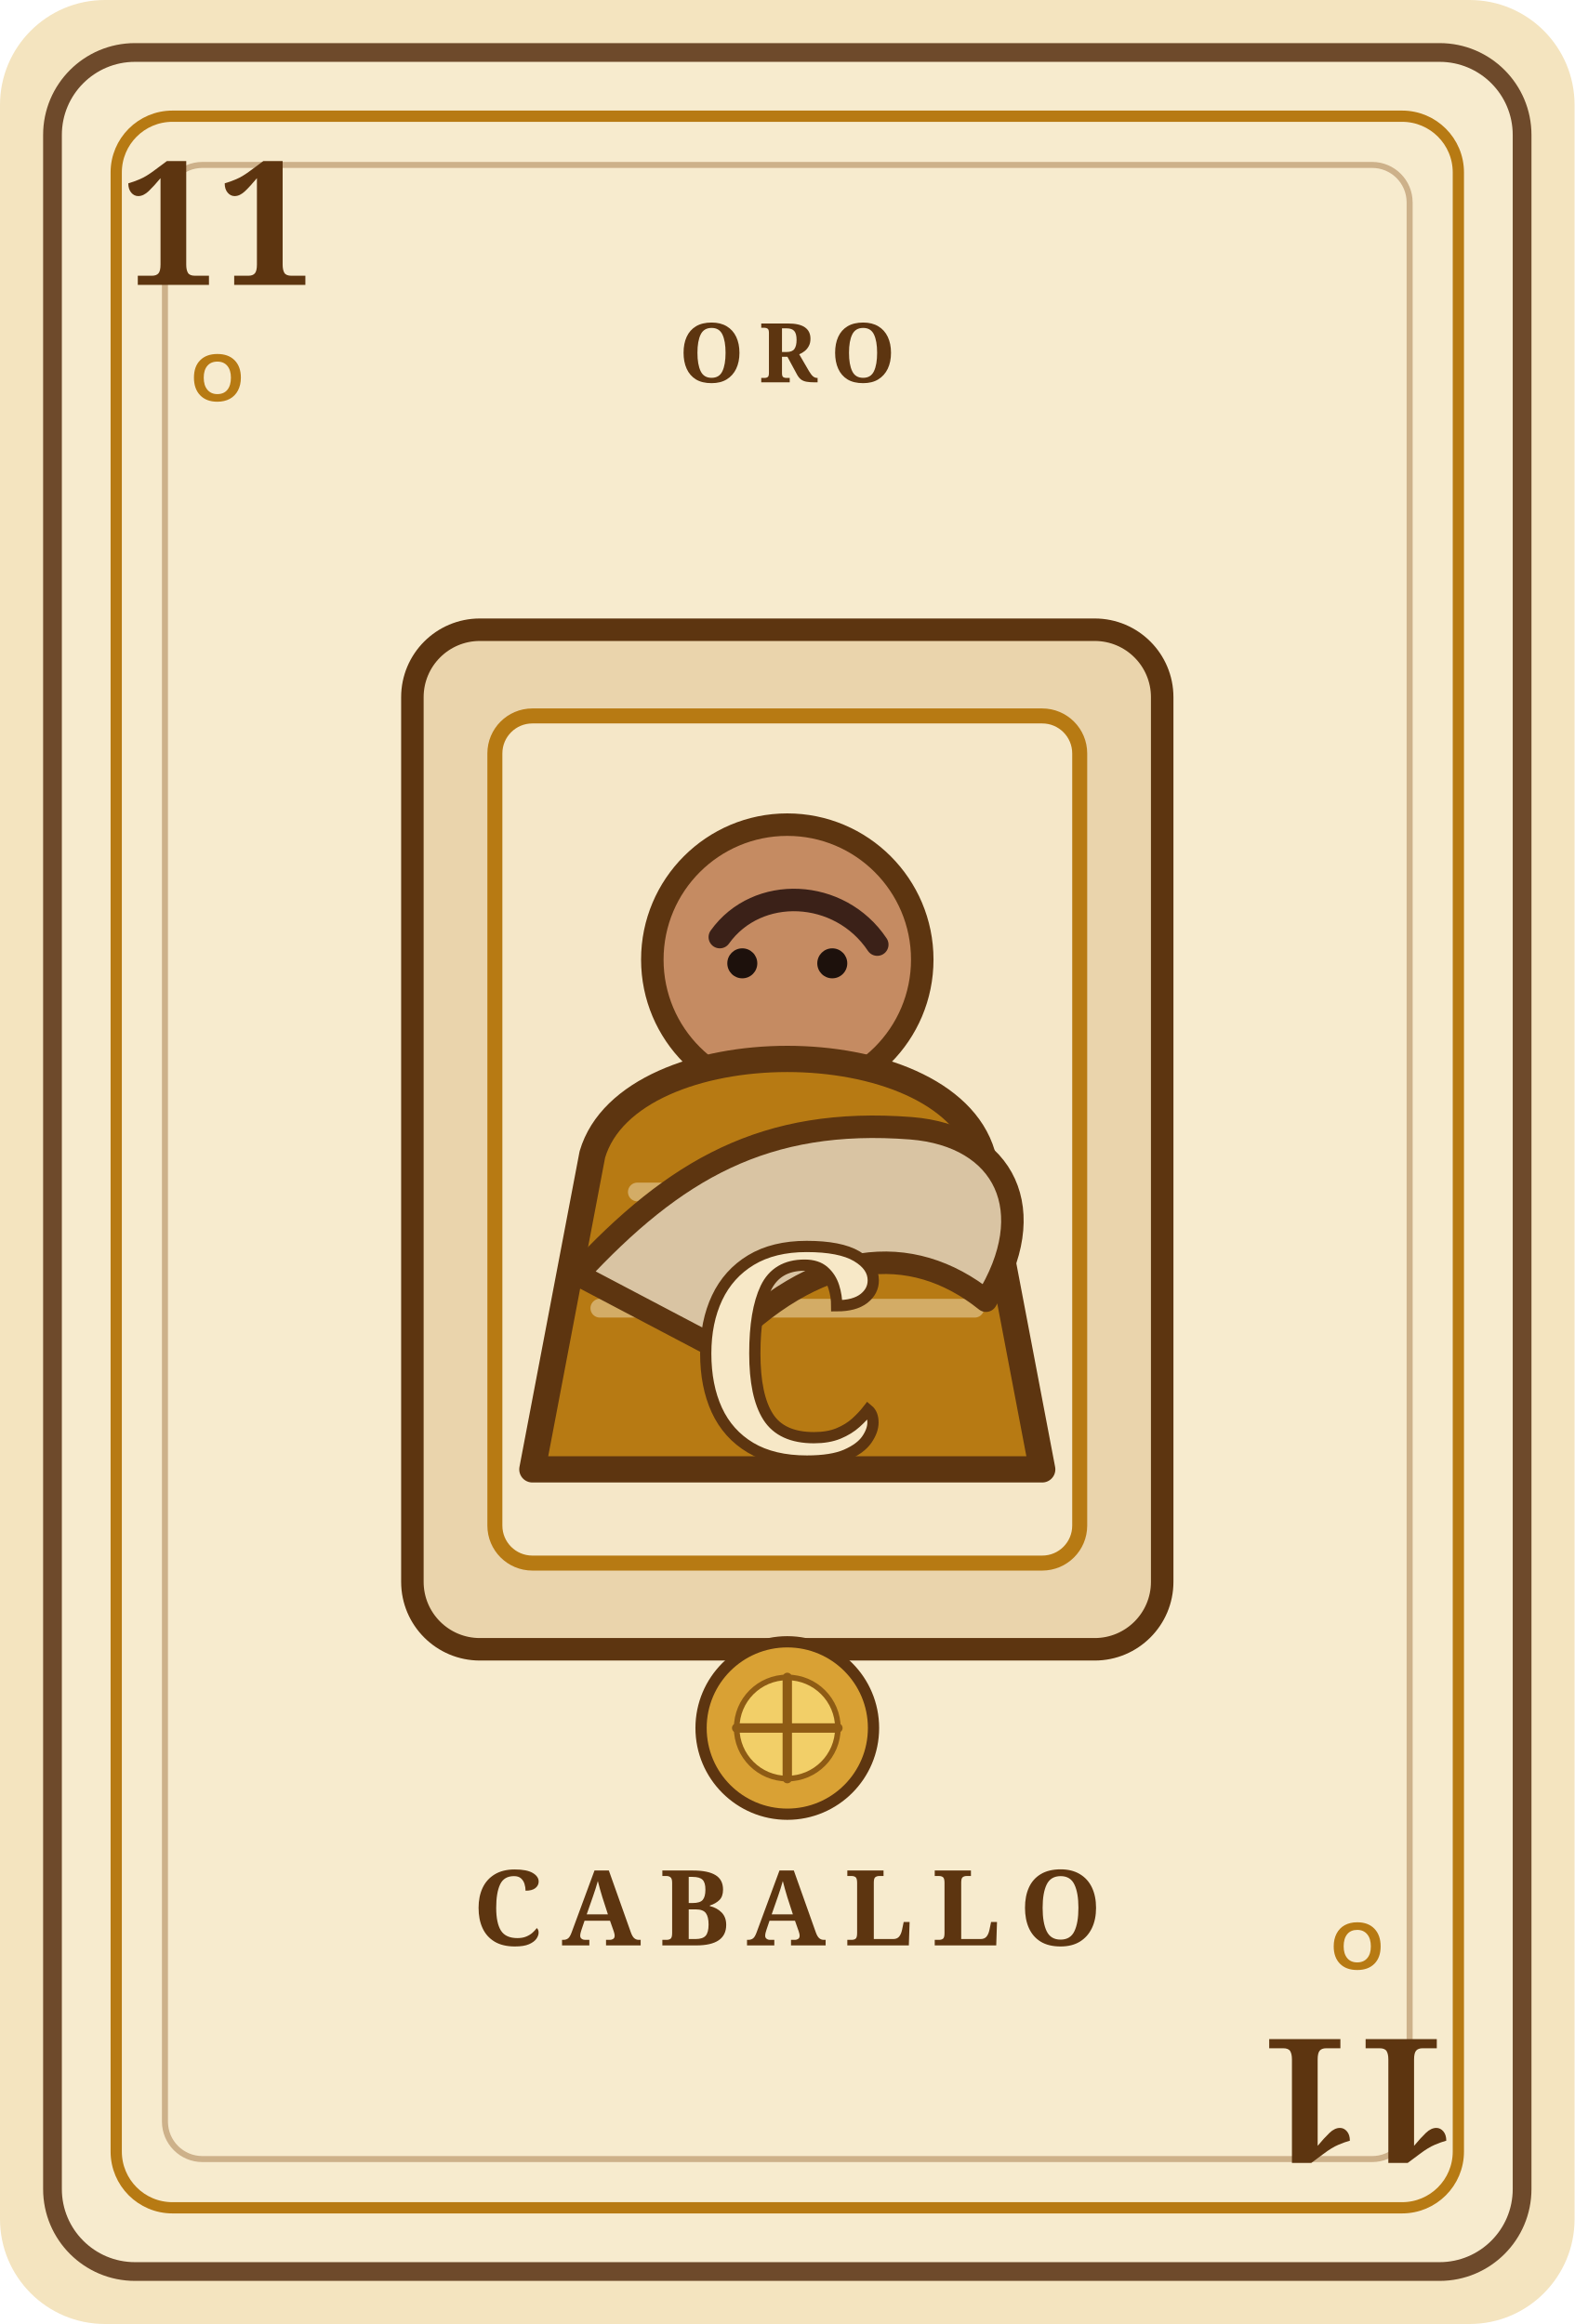
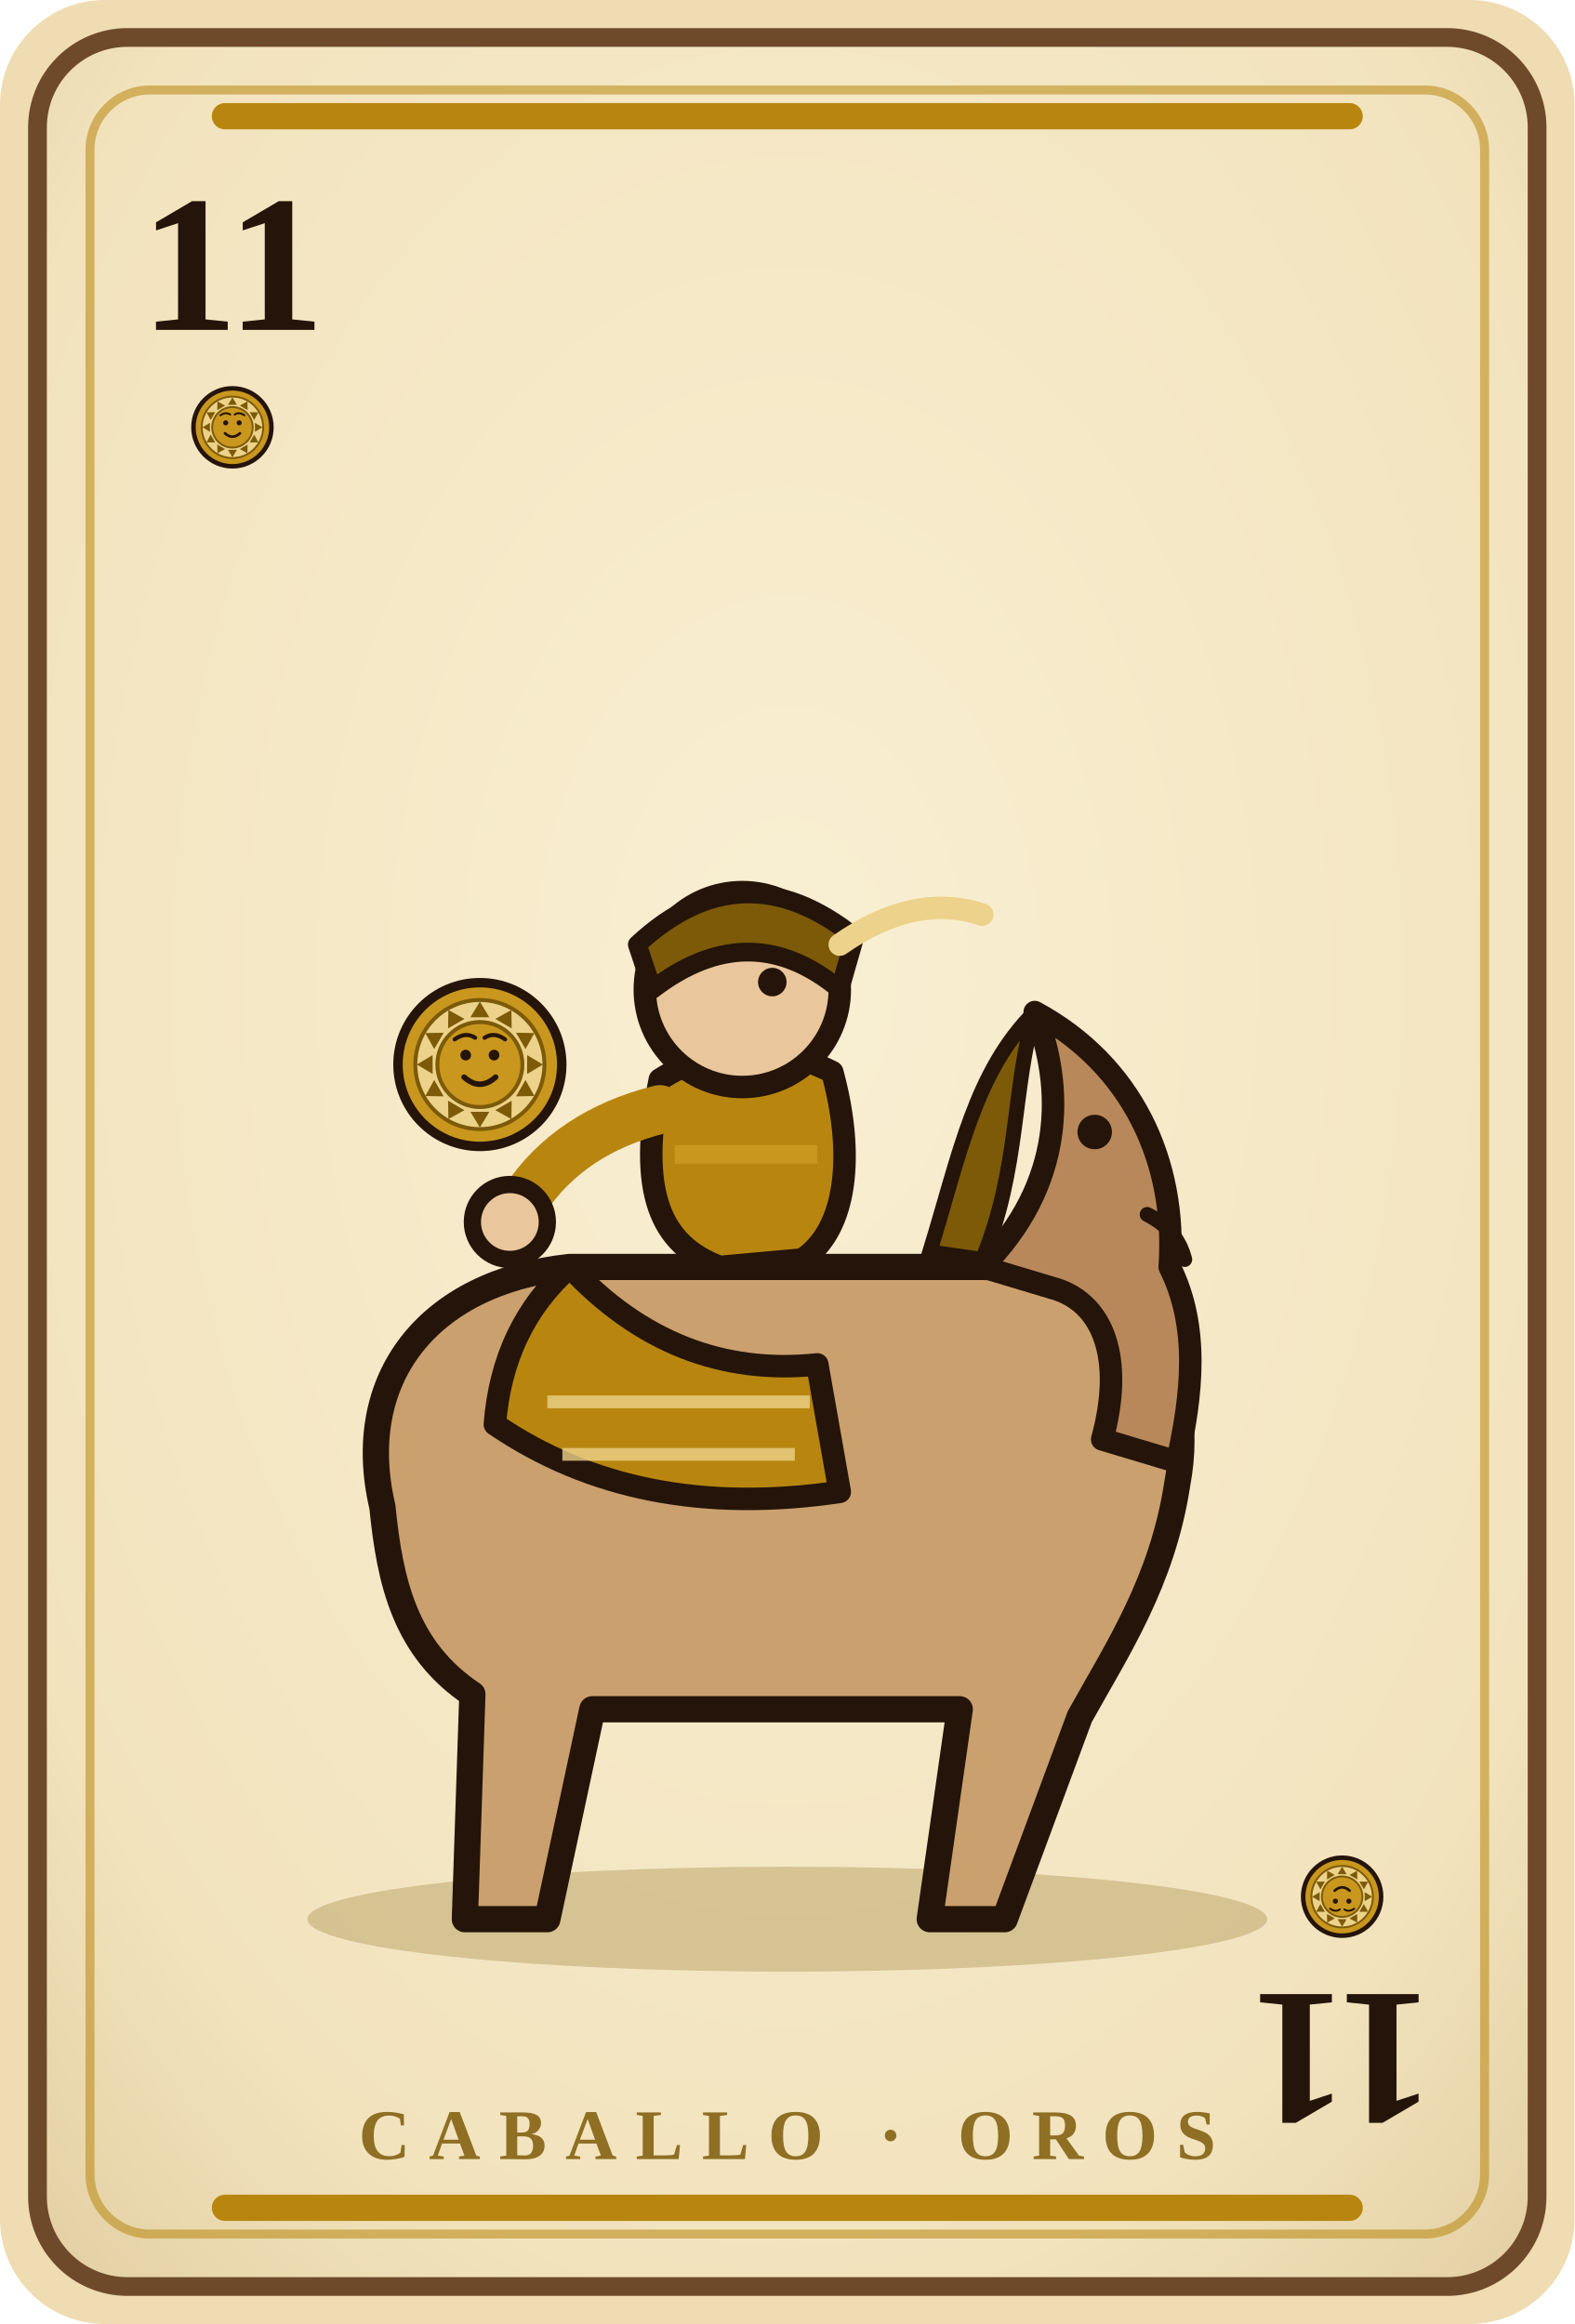
- <svg xmlns="http://www.w3.org/2000/svg" width="420" height="620" viewBox="0 0 420 620" role="img" aria-label="11 de ORO">
-   <rect width="420" height="620" rx="28" fill="#f4e4bf" />
-   <rect x="14" y="14" width="392" height="592" rx="22" fill="#f7ebce" stroke="#6e4a2b" stroke-width="5" />
-   <rect x="31" y="31" width="358" height="558" rx="15" fill="none" stroke="#b77a13" stroke-width="3" />
-   <rect x="44" y="44" width="332" height="532" rx="10" fill="none" stroke="#9f7040" stroke-width="1.6" opacity="0.48" />
-   <g transform="translate(58 76) rotate(0)">
-     <text x="0" y="0" text-anchor="middle" font-family="Georgia, serif" font-size="46" font-weight="800" fill="#5d3510">11</text>
-     <text x="0" y="31" text-anchor="middle" font-family="Arial, sans-serif" font-size="18" font-weight="900" fill="#b77a13">O</text>
-   </g>
-   <g transform="translate(362 544) rotate(180)">
-     <text x="0" y="0" text-anchor="middle" font-family="Georgia, serif" font-size="46" font-weight="800" fill="#5d3510">11</text>
-     <text x="0" y="31" text-anchor="middle" font-family="Arial, sans-serif" font-size="18" font-weight="900" fill="#b77a13">O</text>
-   </g>
-   <text x="210" y="102" text-anchor="middle" font-family="Georgia, serif" font-size="22" font-weight="700" letter-spacing="4" fill="#5d3510">ORO</text>
-   <g>
-     <g transform="translate(210 304)">
-       <rect x="-100" y="-136" width="200" height="272" rx="18" fill="#ead4ac" stroke="#5d3510" stroke-width="6" />
-       <rect x="-78" y="-113" width="156" height="226" rx="10" fill="#f5e7c8" stroke="#b77a13" stroke-width="4" />
-       <circle cx="0" cy="-48" r="36" fill="#c58b62" stroke="#5d3510" stroke-width="6" />
-       <path d="M-18-54C-8-68 14-67 24-52" fill="none" stroke="#3b2118" stroke-width="6" stroke-linecap="round" />
-       <circle cx="-12" cy="-47" r="4" fill="#1d110c" />
-       <circle cx="12" cy="-47" r="4" fill="#1d110c" />
-       <path d="M-52 4C-42-30 42-30 52 4L68 88H-68Z" fill="#b77a13" stroke="#5d3510" stroke-width="7" stroke-linejoin="round" />
-       <path d="M-40 14H40M-50 45H50" stroke="#f5e7c8" stroke-width="5" stroke-linecap="round" opacity="0.46" />
-       <path d="M-56 36C-30 8-6-6 33-3C58-1 68 19 53 43C33 27 8 29-18 56Z" fill="#d9c4a3" stroke="#5d3510" stroke-width="6" stroke-linejoin="round" />
-       <text x="0" y="85" text-anchor="middle" font-family="Georgia, serif" font-size="78" font-weight="800" fill="#f7e8c7" stroke="#5d3510" stroke-width="3">C</text>
-       <g transform="translate(0 157) rotate(0) scale(0.5)">
-         <circle cx="0" cy="0" r="46" fill="#d9a134" stroke="#5d3510" stroke-width="6" />
-         <circle cx="0" cy="0" r="27" fill="#f2cf68" stroke="#8e5b14" stroke-width="3" />
-         <path d="M-27 0H27M0-27V27" stroke="#8e5b14" stroke-width="5" stroke-linecap="round" />
-       </g>
+ <svg xmlns="http://www.w3.org/2000/svg" width="420" height="620" viewBox="0 0 420 620" role="img" aria-label="11 de OROS">
+   <defs>
+     <radialGradient id="paper" cx="50%" cy="42%" r="75%">
+       <stop offset="0%" stop-color="#f9efd3" />
+       <stop offset="78%" stop-color="#f2e3bd" />
+       <stop offset="100%" stop-color="#e4d0a4" />
+     </radialGradient>
+   </defs>
+   <rect width="420" height="620" rx="28" fill="#efdcb2" />
+   <rect x="10" y="10" width="400" height="600" rx="24" fill="url(#paper)" stroke="#6e4a2b" stroke-width="5" />
+   <rect x="24" y="24" width="372" height="572" rx="16" fill="none" stroke="#b8860f" stroke-width="2.4" opacity="0.55" />
+   <path d="M60,31 H360 M60,589 H360" stroke="#b8860f" stroke-width="7" stroke-linecap="round" />
+   <g transform="translate(62 88) rotate(0)">
+     <text x="0" y="0" text-anchor="middle" font-family="Georgia, 'Times New Roman', serif" font-size="52" font-weight="700" fill="#241409">11</text>
+     <g transform="translate(0 26) rotate(0) scale(0.2)">
+       <circle r="52" fill="#c9971d" stroke="#241409" stroke-width="6" />
+       <circle r="41" fill="#ecd28a" stroke="#7c5a08" stroke-width="2.5" />
+       <path d="M0,-40 L6,-30 L-6,-30 Z" fill="#7c5a08" transform="rotate(0)" />
+       <path d="M0,-40 L6,-30 L-6,-30 Z" fill="#7c5a08" transform="rotate(30)" />
+       <path d="M0,-40 L6,-30 L-6,-30 Z" fill="#7c5a08" transform="rotate(60)" />
+       <path d="M0,-40 L6,-30 L-6,-30 Z" fill="#7c5a08" transform="rotate(90)" />
+       <path d="M0,-40 L6,-30 L-6,-30 Z" fill="#7c5a08" transform="rotate(120)" />
+       <path d="M0,-40 L6,-30 L-6,-30 Z" fill="#7c5a08" transform="rotate(150)" />
+       <path d="M0,-40 L6,-30 L-6,-30 Z" fill="#7c5a08" transform="rotate(180)" />
+       <path d="M0,-40 L6,-30 L-6,-30 Z" fill="#7c5a08" transform="rotate(210)" />
+       <path d="M0,-40 L6,-30 L-6,-30 Z" fill="#7c5a08" transform="rotate(240)" />
+       <path d="M0,-40 L6,-30 L-6,-30 Z" fill="#7c5a08" transform="rotate(270)" />
+       <path d="M0,-40 L6,-30 L-6,-30 Z" fill="#7c5a08" transform="rotate(300)" />
+       <path d="M0,-40 L6,-30 L-6,-30 Z" fill="#7c5a08" transform="rotate(330)" />
+       <circle r="27" fill="#c9971d" stroke="#7c5a08" stroke-width="2.5" />
+       <circle cx="-9" cy="-6" r="3.4" fill="#241409" />
+       <circle cx="9" cy="-6" r="3.4" fill="#241409" />
+       <path d="M-10,8 Q0,17 10,8" fill="none" stroke="#241409" stroke-width="3.5" stroke-linecap="round" />
+       <path d="M-16,-16 Q-9,-21 -3,-17 M3,-17 Q9,-21 16,-16" fill="none" stroke="#241409" stroke-width="2.6" stroke-linecap="round" />
    </g>
  </g>
-   <text x="210" y="519" text-anchor="middle" font-family="Georgia, serif" font-size="28" font-weight="700" letter-spacing="5" fill="#5d3510">CABALLO</text>
+   <g transform="translate(358 532) rotate(180)">
+     <text x="0" y="0" text-anchor="middle" font-family="Georgia, 'Times New Roman', serif" font-size="52" font-weight="700" fill="#241409">11</text>
+     <g transform="translate(0 26) rotate(0) scale(0.2)">
+       <circle r="52" fill="#c9971d" stroke="#241409" stroke-width="6" />
+       <circle r="41" fill="#ecd28a" stroke="#7c5a08" stroke-width="2.5" />
+       <path d="M0,-40 L6,-30 L-6,-30 Z" fill="#7c5a08" transform="rotate(0)" />
+       <path d="M0,-40 L6,-30 L-6,-30 Z" fill="#7c5a08" transform="rotate(30)" />
+       <path d="M0,-40 L6,-30 L-6,-30 Z" fill="#7c5a08" transform="rotate(60)" />
+       <path d="M0,-40 L6,-30 L-6,-30 Z" fill="#7c5a08" transform="rotate(90)" />
+       <path d="M0,-40 L6,-30 L-6,-30 Z" fill="#7c5a08" transform="rotate(120)" />
+       <path d="M0,-40 L6,-30 L-6,-30 Z" fill="#7c5a08" transform="rotate(150)" />
+       <path d="M0,-40 L6,-30 L-6,-30 Z" fill="#7c5a08" transform="rotate(180)" />
+       <path d="M0,-40 L6,-30 L-6,-30 Z" fill="#7c5a08" transform="rotate(210)" />
+       <path d="M0,-40 L6,-30 L-6,-30 Z" fill="#7c5a08" transform="rotate(240)" />
+       <path d="M0,-40 L6,-30 L-6,-30 Z" fill="#7c5a08" transform="rotate(270)" />
+       <path d="M0,-40 L6,-30 L-6,-30 Z" fill="#7c5a08" transform="rotate(300)" />
+       <path d="M0,-40 L6,-30 L-6,-30 Z" fill="#7c5a08" transform="rotate(330)" />
+       <circle r="27" fill="#c9971d" stroke="#7c5a08" stroke-width="2.5" />
+       <circle cx="-9" cy="-6" r="3.4" fill="#241409" />
+       <circle cx="9" cy="-6" r="3.4" fill="#241409" />
+       <path d="M-10,8 Q0,17 10,8" fill="none" stroke="#241409" stroke-width="3.5" stroke-linecap="round" />
+       <path d="M-16,-16 Q-9,-21 -3,-17 M3,-17 Q9,-21 16,-16" fill="none" stroke="#241409" stroke-width="2.6" stroke-linecap="round" />
+     </g>
+   </g>
+   <text x="210" y="576" text-anchor="middle" font-family="Georgia, 'Times New Roman', serif" font-size="19" font-weight="700" letter-spacing="5" fill="#7c5a08" opacity="0.85">CABALLO · OROS</text>
+   <g transform="translate(210 348)">
+     <ellipse cx="0" cy="164" rx="128" ry="14" fill="#7c5a08" opacity="0.25" />
+     <path d="M-108,54 C-116,20 -96,-6 -58,-10 L52,-10 C92,-10 110,16 104,48 C100,74 88,92 78,110 L58,164 L38,164 L46,108 L-52,108 L-64,164 L-86,164 L-84,104 C-102,92 -106,74 -108,54 Z" fill="#caa06e" stroke="#241409" stroke-width="7" stroke-linejoin="round" />
+     <path d="M52,-10 C74,-32 74,-58 66,-78 C92,-64 104,-38 102,-10 C110,6 108,24 104,42 L84,36 C90,14 84,0 72,-4 Z" fill="#b9885a" stroke="#241409" stroke-width="6" stroke-linejoin="round" />
+     <path d="M66,-78 C60,-58 62,-36 52,-12 L38,-14 C46,-40 50,-62 66,-78 Z" fill="#7c5a08" stroke="#241409" stroke-width="4" />
+     <circle cx="82" cy="-46" r="4.6" fill="#241409" />
+     <path d="M96,-24 Q104,-20 106,-12" fill="none" stroke="#241409" stroke-width="4" stroke-linecap="round" />
+     <path d="M-58,-10 Q-30,20 8,16 L14,50 Q-40,58 -78,32 Q-76,6 -58,-10 Z" fill="#b8860f" stroke="#241409" stroke-width="6" stroke-linejoin="round" />
+     <path d="M-64,26 H6 M-60,40 H2" stroke="#ecd28a" stroke-width="3.4" opacity="0.8" />
+     <path d="M-34,-60 C-40,-30 -34,-16 -18,-10 L4,-12 C16,-20 18,-40 12,-62 Q-12,-74 -34,-60 Z" fill="#b8860f" stroke="#241409" stroke-width="6" stroke-linejoin="round" />
+     <path d="M-30,-40 H8" stroke="#c9971d" stroke-width="5" />
+     <circle cx="-12" cy="-84" r="26" fill="#e9c69c" stroke="#241409" stroke-width="6" />
+     <circle cx="-4" cy="-86" r="3.8" fill="#241409" />
+     <path d="M-40,-96 Q-12,-122 18,-98 L14,-84 Q-10,-104 -36,-84 Z" fill="#7c5a08" stroke="#241409" stroke-width="5" stroke-linejoin="round" />
+     <path d="M14,-96 Q34,-110 52,-104" fill="none" stroke="#ecd28a" stroke-width="6" stroke-linecap="round" />
+     <path d="M-34,-52 Q-58,-46 -70,-28" fill="none" stroke="#b8860f" stroke-width="13" stroke-linecap="round" />
+     <circle cx="-74" cy="-22" r="10" fill="#e9c69c" stroke="#241409" stroke-width="4.6" />
+     <g transform="translate(-82 -64) rotate(0) scale(0.42)">
+       <circle r="52" fill="#c9971d" stroke="#241409" stroke-width="6" />
+       <circle r="41" fill="#ecd28a" stroke="#7c5a08" stroke-width="2.5" />
+       <path d="M0,-40 L6,-30 L-6,-30 Z" fill="#7c5a08" transform="rotate(0)" />
+       <path d="M0,-40 L6,-30 L-6,-30 Z" fill="#7c5a08" transform="rotate(30)" />
+       <path d="M0,-40 L6,-30 L-6,-30 Z" fill="#7c5a08" transform="rotate(60)" />
+       <path d="M0,-40 L6,-30 L-6,-30 Z" fill="#7c5a08" transform="rotate(90)" />
+       <path d="M0,-40 L6,-30 L-6,-30 Z" fill="#7c5a08" transform="rotate(120)" />
+       <path d="M0,-40 L6,-30 L-6,-30 Z" fill="#7c5a08" transform="rotate(150)" />
+       <path d="M0,-40 L6,-30 L-6,-30 Z" fill="#7c5a08" transform="rotate(180)" />
+       <path d="M0,-40 L6,-30 L-6,-30 Z" fill="#7c5a08" transform="rotate(210)" />
+       <path d="M0,-40 L6,-30 L-6,-30 Z" fill="#7c5a08" transform="rotate(240)" />
+       <path d="M0,-40 L6,-30 L-6,-30 Z" fill="#7c5a08" transform="rotate(270)" />
+       <path d="M0,-40 L6,-30 L-6,-30 Z" fill="#7c5a08" transform="rotate(300)" />
+       <path d="M0,-40 L6,-30 L-6,-30 Z" fill="#7c5a08" transform="rotate(330)" />
+       <circle r="27" fill="#c9971d" stroke="#7c5a08" stroke-width="2.5" />
+       <circle cx="-9" cy="-6" r="3.4" fill="#241409" />
+       <circle cx="9" cy="-6" r="3.4" fill="#241409" />
+       <path d="M-10,8 Q0,17 10,8" fill="none" stroke="#241409" stroke-width="3.5" stroke-linecap="round" />
+       <path d="M-16,-16 Q-9,-21 -3,-17 M3,-17 Q9,-21 16,-16" fill="none" stroke="#241409" stroke-width="2.6" stroke-linecap="round" />
+     </g>
+   </g>
</svg>
